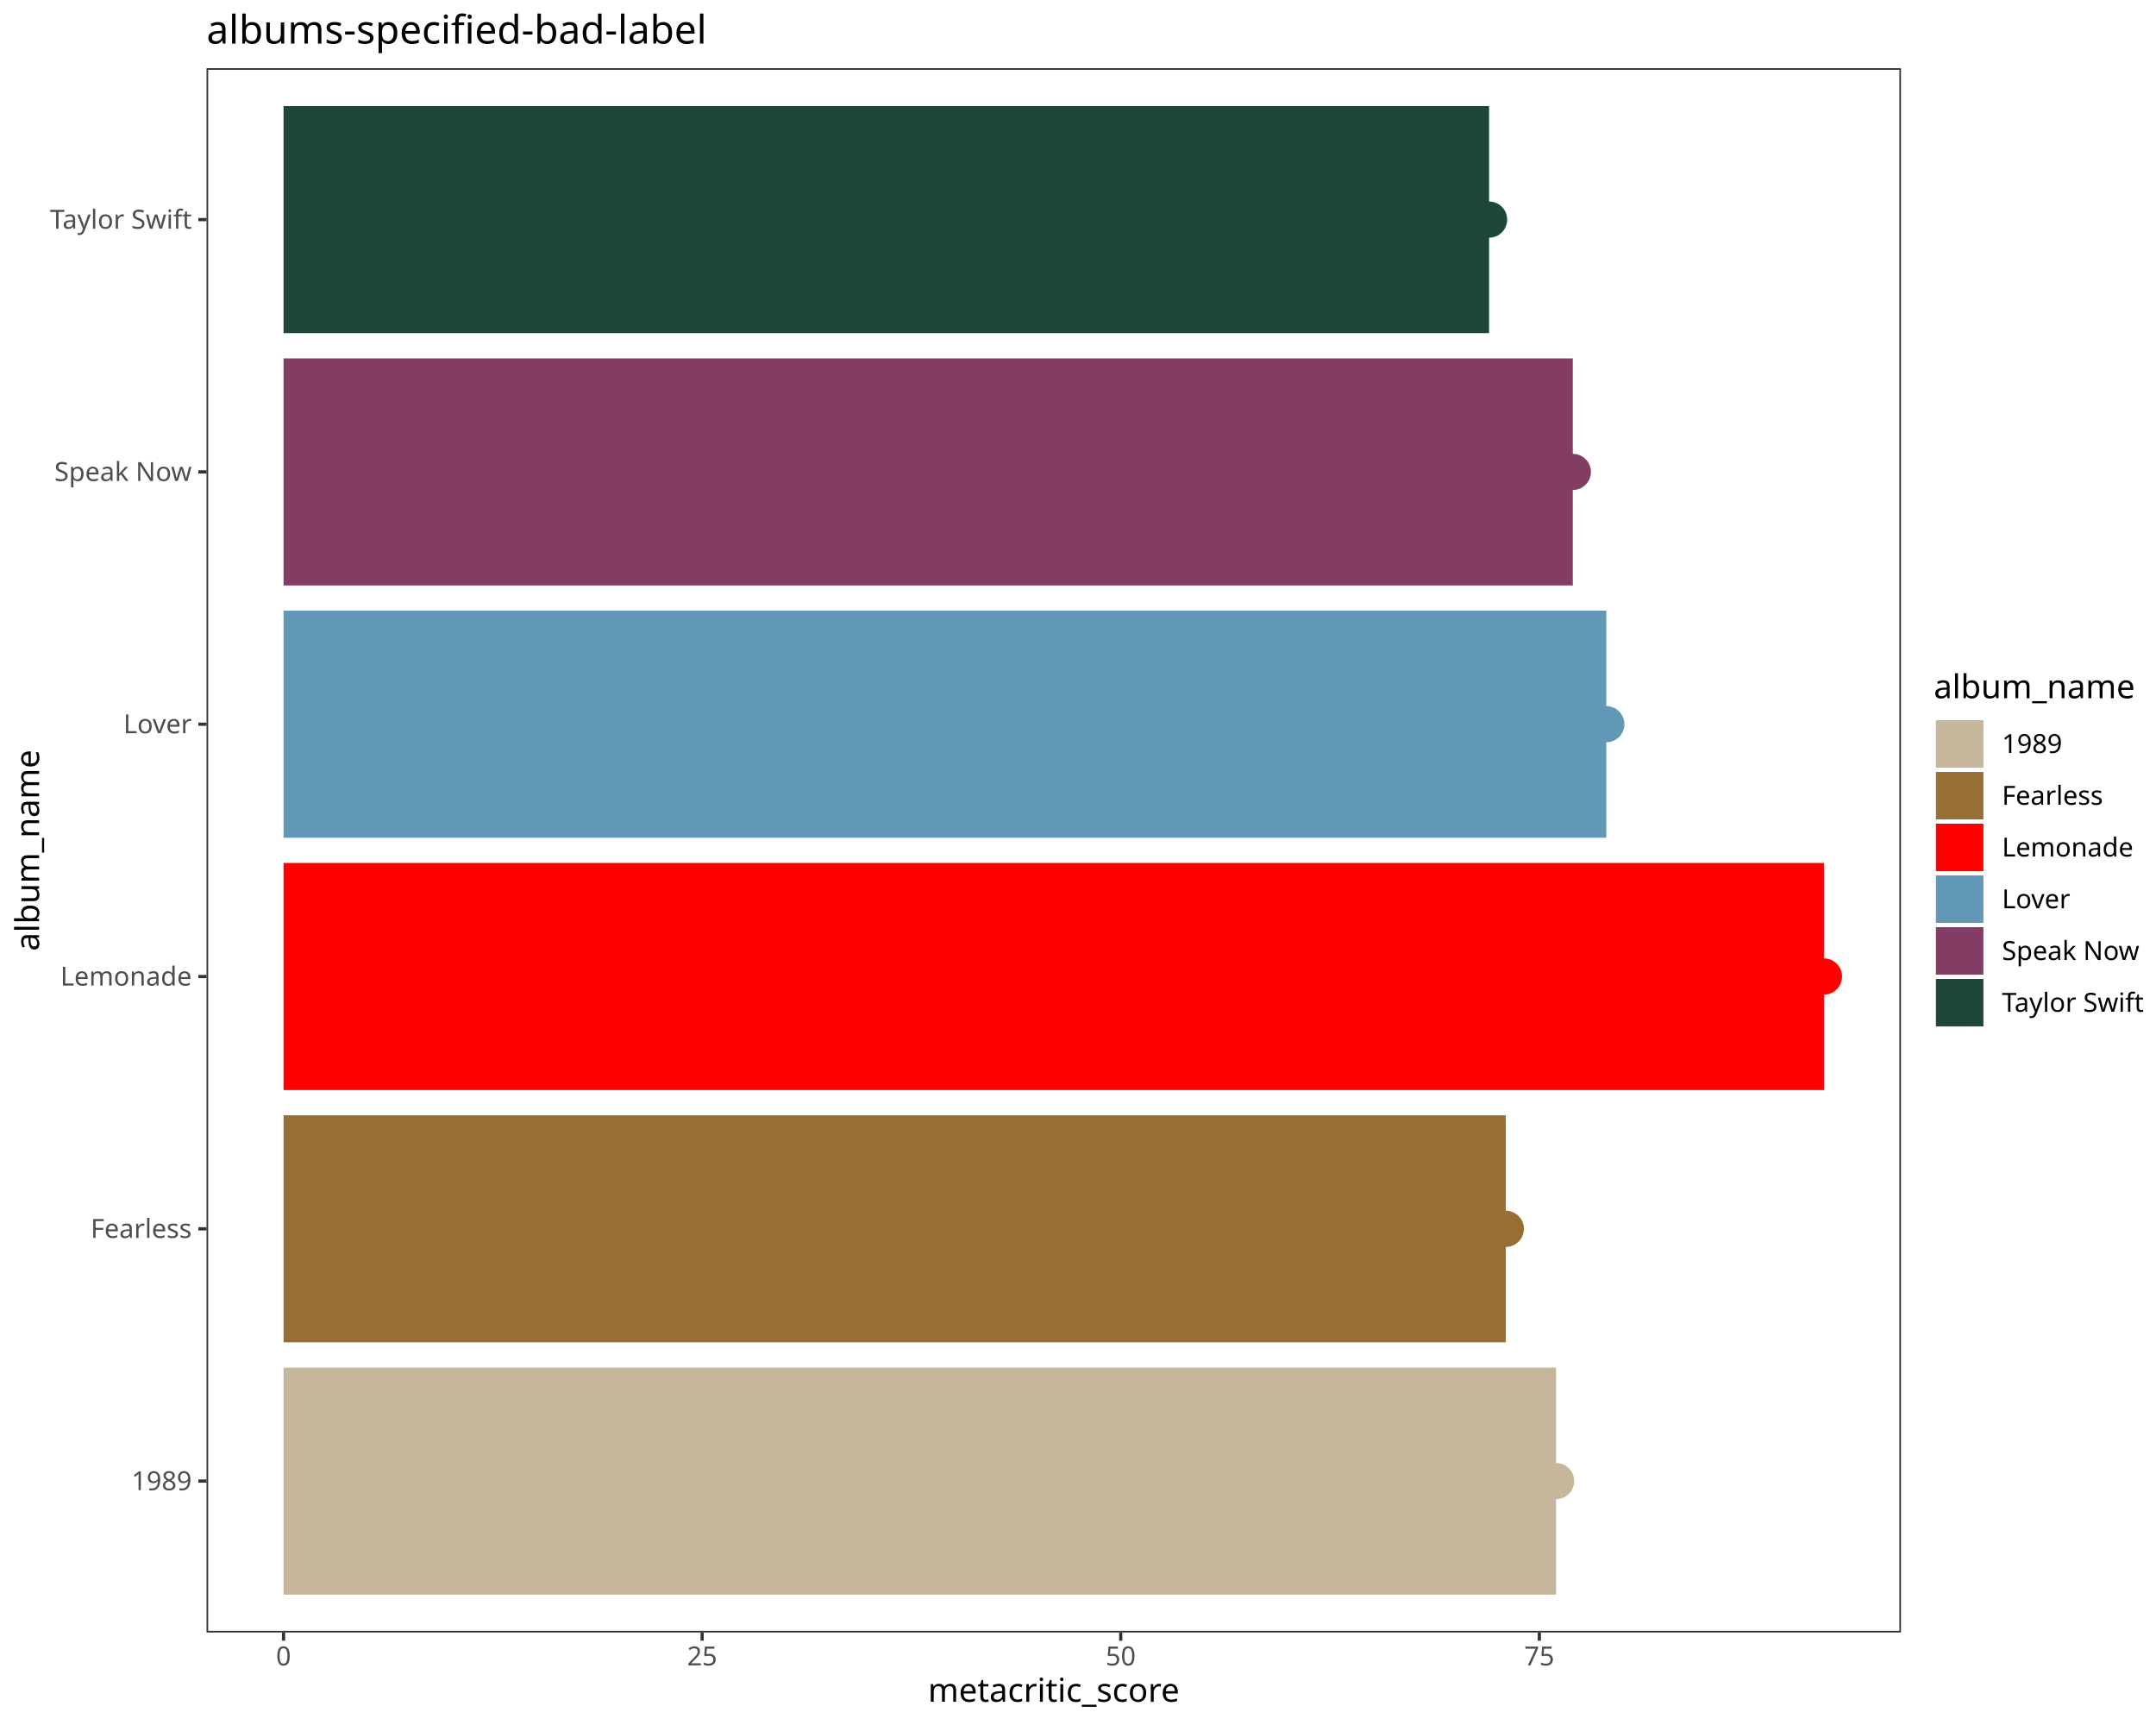
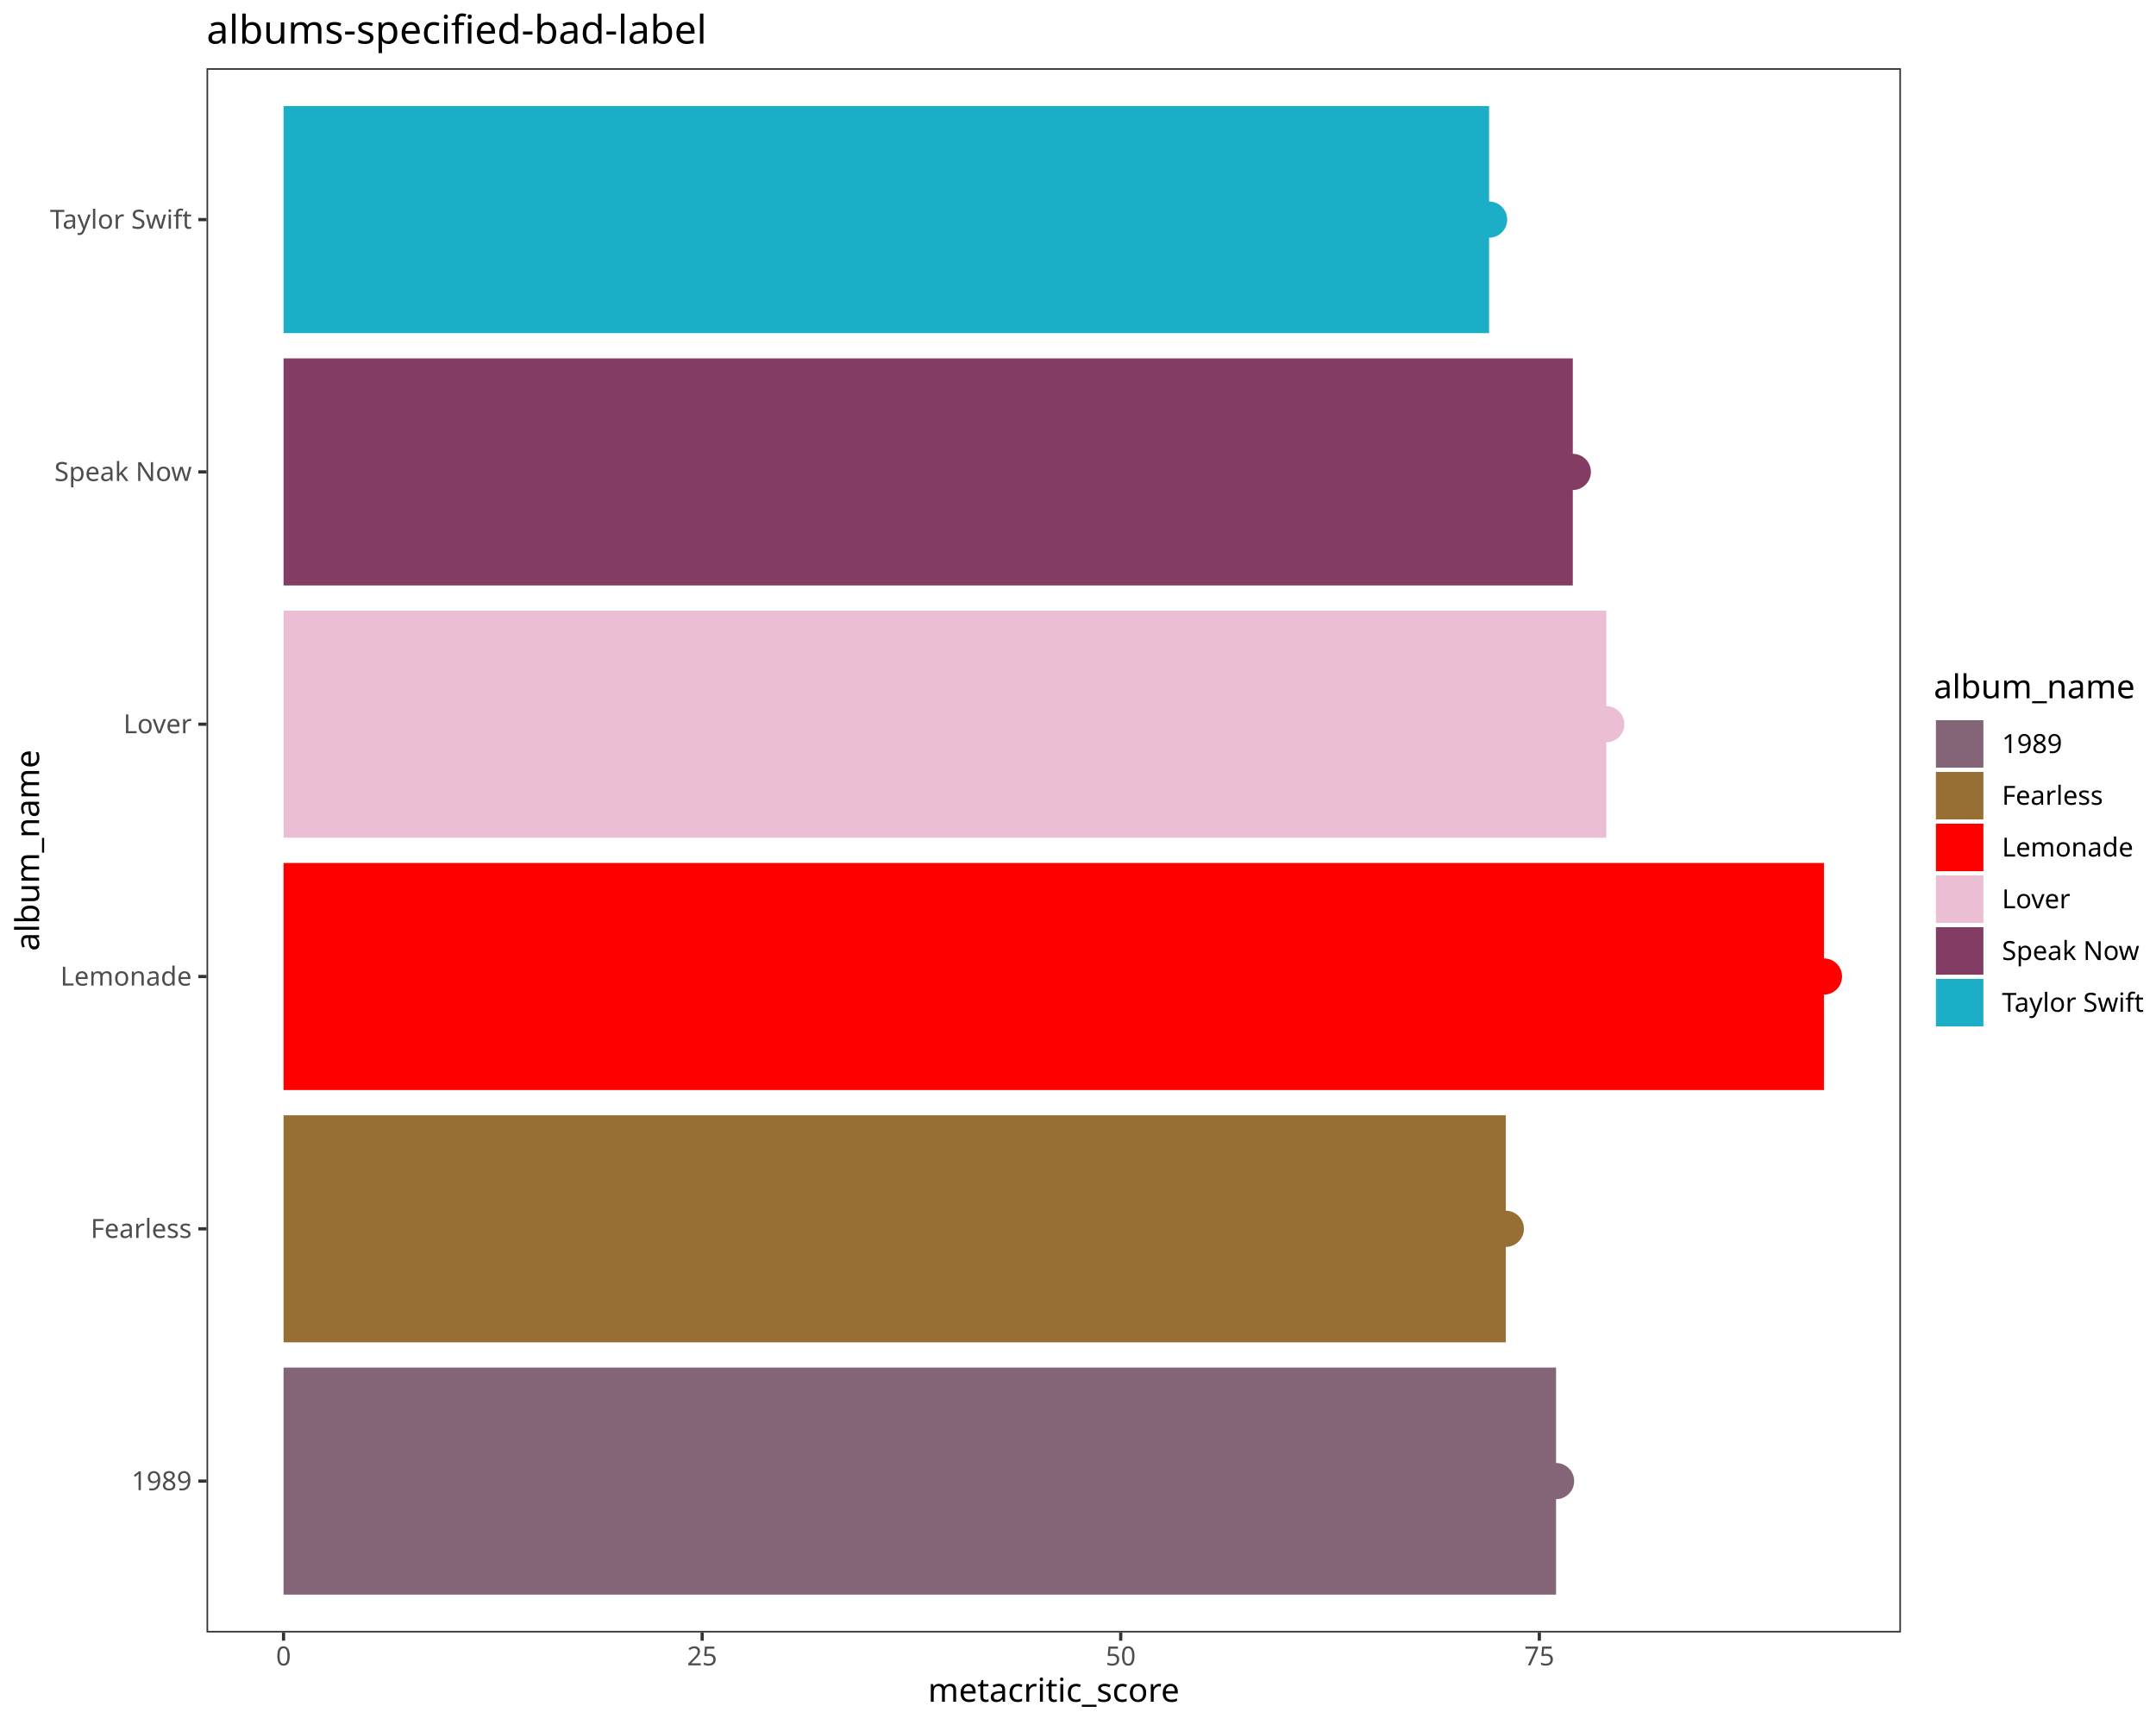
<svg xmlns="http://www.w3.org/2000/svg" class="svglite" data-engine-version="2.0" width="720.00pt" height="576.00pt" viewBox="0 0 720.00 576.00">
  <defs>
    <style type="text/css">
    .svglite line, .svglite polyline, .svglite polygon, .svglite path, .svglite rect, .svglite circle {
      fill: none;
      stroke: #000000;
      stroke-linecap: round;
      stroke-linejoin: round;
      stroke-miterlimit: 10.00;
    }
  </style>
  </defs>
  <rect width="100%" height="100%" style="stroke: none; fill: #FFFFFF;" />
  <defs>
    <clipPath id="cpMC4wMHw3MjAuMDB8MC4wMHw1NzYuMDA=">
      <rect x="0.00" y="0.00" width="720.00" height="576.00" />
    </clipPath>
  </defs>
  <g clip-path="url(#cpMC4wMHw3MjAuMDB8MC4wMHw1NzYuMDA=)">
    <rect x="0.00" y="0.00" width="720.00" height="576.00" style="stroke-width: 1.07; stroke: #FFFFFF; fill: #FFFFFF;" />
  </g>
  <defs>
    <clipPath id="cpNjguOTd8NjM0LjgzfDIyLjc4fDU0NS4xMQ==">
      <rect x="68.97" y="22.78" width="565.86" height="522.33" />
    </clipPath>
  </defs>
  <g clip-path="url(#cpNjguOTd8NjM0LjgzfDIyLjc4fDU0NS4xMQ==)">
    <rect x="68.97" y="22.78" width="565.86" height="522.33" style="stroke-width: 1.07; stroke: none; fill: #FFFFFF;" />
-     <rect x="94.69" y="35.42" width="402.59" height="75.82" style="stroke-width: 1.07; stroke: none; stroke-linecap: square; stroke-linejoin: miter; fill: #1D4737;" />
-     <rect x="94.69" y="203.91" width="441.73" height="75.82" style="stroke-width: 1.07; stroke: none; stroke-linecap: square; stroke-linejoin: miter; fill: #6098B6;" />
+     <rect x="94.69" y="35.42" width="402.59" height="75.82" style="stroke-width: 1.07; stroke: none; stroke-linecap: square; stroke-linejoin: miter; fill: #1BAEC6;" />
+     <rect x="94.69" y="203.91" width="441.73" height="75.82" style="stroke-width: 1.07; stroke: none; stroke-linecap: square; stroke-linejoin: miter; fill: #EBBED3;" />
    <rect x="94.69" y="372.41" width="408.18" height="75.82" style="stroke-width: 1.07; stroke: none; stroke-linecap: square; stroke-linejoin: miter; fill: #976F34;" />
    <rect x="94.69" y="119.67" width="430.55" height="75.82" style="stroke-width: 1.07; stroke: none; stroke-linecap: square; stroke-linejoin: miter; fill: #833C63;" />
-     <rect x="94.69" y="456.65" width="424.96" height="75.82" style="stroke-width: 1.07; stroke: none; stroke-linecap: square; stroke-linejoin: miter; fill: #C6B69C;" />
+     <rect x="94.69" y="456.65" width="424.96" height="75.82" style="stroke-width: 1.07; stroke: none; stroke-linecap: square; stroke-linejoin: miter; fill: #846578;" />
    <rect x="94.69" y="288.16" width="514.42" height="75.82" style="stroke-width: 1.07; stroke: none; stroke-linecap: square; stroke-linejoin: miter; fill: #FF0000;" />
-     <circle cx="497.28" cy="73.33" r="5.69" style="stroke-width: 0.71; stroke: #1D4737; fill: #1D4737;" />
-     <circle cx="536.42" cy="241.82" r="5.69" style="stroke-width: 0.71; stroke: #6098B6; fill: #6098B6;" />
+     <circle cx="497.28" cy="73.33" r="5.69" style="stroke-width: 0.71; stroke: #1BAEC6; fill: #1BAEC6;" />
+     <circle cx="536.42" cy="241.82" r="5.69" style="stroke-width: 0.71; stroke: #EBBED3; fill: #EBBED3;" />
    <circle cx="502.87" cy="410.32" r="5.69" style="stroke-width: 0.71; stroke: #976F34; fill: #976F34;" />
    <circle cx="525.24" cy="157.58" r="5.69" style="stroke-width: 0.71; stroke: #833C63; fill: #833C63;" />
-     <circle cx="519.65" cy="494.56" r="5.69" style="stroke-width: 0.71; stroke: #C6B69C; fill: #C6B69C;" />
+     <circle cx="519.65" cy="494.56" r="5.69" style="stroke-width: 0.71; stroke: #846578; fill: #846578;" />
    <circle cx="609.11" cy="326.07" r="5.69" style="stroke-width: 0.71; stroke: #FF0000; fill: #FF0000;" />
    <rect x="68.97" y="22.78" width="565.86" height="522.33" style="stroke-width: 1.07; stroke: #333333;" />
  </g>
  <g clip-path="url(#cpMC4wMHw3MjAuMDB8MC4wMHw1NzYuMDA=)">
    <text x="64.04" y="497.59" text-anchor="end" style="font-size: 8.80px; fill: #4D4D4D; font-family: sans;" textLength="19.58px" lengthAdjust="spacingAndGlyphs">1989</text>
    <text x="64.04" y="413.35" text-anchor="end" style="font-size: 8.80px; fill: #4D4D4D; font-family: sans;" textLength="33.75px" lengthAdjust="spacingAndGlyphs">Fearless</text>
    <text x="64.04" y="329.10" text-anchor="end" style="font-size: 8.80px; fill: #4D4D4D; font-family: sans;" textLength="41.60px" lengthAdjust="spacingAndGlyphs">Lemonade</text>
    <text x="64.04" y="244.85" text-anchor="end" style="font-size: 8.80px; fill: #4D4D4D; font-family: sans;" textLength="22.02px" lengthAdjust="spacingAndGlyphs">Lover</text>
    <text x="64.04" y="160.61" text-anchor="end" style="font-size: 8.80px; fill: #4D4D4D; font-family: sans;" textLength="45.01px" lengthAdjust="spacingAndGlyphs">Speak Now</text>
    <text x="64.04" y="76.36" text-anchor="end" style="font-size: 8.80px; fill: #4D4D4D; font-family: sans;" textLength="45.97px" lengthAdjust="spacingAndGlyphs">Taylor Swift</text>
    <polyline points="66.23,494.56 68.97,494.56 " style="stroke-width: 1.07; stroke: #333333; stroke-linecap: butt;" />
    <polyline points="66.23,410.32 68.97,410.32 " style="stroke-width: 1.07; stroke: #333333; stroke-linecap: butt;" />
    <polyline points="66.23,326.07 68.97,326.07 " style="stroke-width: 1.07; stroke: #333333; stroke-linecap: butt;" />
    <polyline points="66.23,241.82 68.97,241.82 " style="stroke-width: 1.07; stroke: #333333; stroke-linecap: butt;" />
    <polyline points="66.23,157.58 68.97,157.58 " style="stroke-width: 1.07; stroke: #333333; stroke-linecap: butt;" />
    <polyline points="66.23,73.33 68.97,73.33 " style="stroke-width: 1.07; stroke: #333333; stroke-linecap: butt;" />
    <polyline points="94.69,547.85 94.69,545.11 " style="stroke-width: 1.07; stroke: #333333; stroke-linecap: butt;" />
    <polyline points="234.48,547.85 234.48,545.11 " style="stroke-width: 1.07; stroke: #333333; stroke-linecap: butt;" />
    <polyline points="374.27,547.85 374.27,545.11 " style="stroke-width: 1.07; stroke: #333333; stroke-linecap: butt;" />
    <polyline points="514.06,547.85 514.06,545.11 " style="stroke-width: 1.07; stroke: #333333; stroke-linecap: butt;" />
    <text x="94.69" y="556.10" text-anchor="middle" style="font-size: 8.80px; fill: #4D4D4D; font-family: sans;" textLength="4.89px" lengthAdjust="spacingAndGlyphs">0</text>
    <text x="234.48" y="556.10" text-anchor="middle" style="font-size: 8.80px; fill: #4D4D4D; font-family: sans;" textLength="9.79px" lengthAdjust="spacingAndGlyphs">25</text>
    <text x="374.27" y="556.10" text-anchor="middle" style="font-size: 8.80px; fill: #4D4D4D; font-family: sans;" textLength="9.79px" lengthAdjust="spacingAndGlyphs">50</text>
    <text x="514.06" y="556.10" text-anchor="middle" style="font-size: 8.80px; fill: #4D4D4D; font-family: sans;" textLength="9.79px" lengthAdjust="spacingAndGlyphs">75</text>
    <text x="351.90" y="568.24" text-anchor="middle" style="font-size: 11.00px; font-family: sans;" textLength="80.10px" lengthAdjust="spacingAndGlyphs">metacritic_score</text>
    <text transform="translate(13.05,283.95) rotate(-90)" text-anchor="middle" style="font-size: 11.00px; font-family: sans;" textLength="63.60px" lengthAdjust="spacingAndGlyphs">album_name</text>
    <rect x="645.79" y="224.44" width="68.73" height="119.01" style="stroke-width: 1.07; stroke: none; fill: #FFFFFF;" />
    <text x="645.79" y="233.15" style="font-size: 11.00px; font-family: sans;" textLength="63.60px" lengthAdjust="spacingAndGlyphs">album_name</text>
    <rect x="645.79" y="239.77" width="17.28" height="17.28" style="stroke-width: 1.07; stroke: none; fill: #FFFFFF;" />
-     <rect x="646.50" y="240.48" width="15.86" height="15.86" style="stroke-width: 1.07; stroke: none; stroke-linecap: square; stroke-linejoin: miter; fill: #C6B69C;" />
-     <circle cx="654.43" cy="248.41" r="5.69" style="stroke-width: 0.71; stroke: #C6B69C; fill: #C6B69C;" />
+     <rect x="646.50" y="240.48" width="15.86" height="15.86" style="stroke-width: 1.07; stroke: none; stroke-linecap: square; stroke-linejoin: miter; fill: #846578;" />
+     <circle cx="654.43" cy="248.41" r="5.69" style="stroke-width: 0.71; stroke: #846578; fill: #846578;" />
    <rect x="645.79" y="257.05" width="17.28" height="17.28" style="stroke-width: 1.07; stroke: none; fill: #FFFFFF;" />
    <rect x="646.50" y="257.76" width="15.86" height="15.86" style="stroke-width: 1.07; stroke: none; stroke-linecap: square; stroke-linejoin: miter; fill: #976F34;" />
    <circle cx="654.43" cy="265.69" r="5.69" style="stroke-width: 0.71; stroke: #976F34; fill: #976F34;" />
    <rect x="645.79" y="274.33" width="17.28" height="17.28" style="stroke-width: 1.07; stroke: none; fill: #FFFFFF;" />
    <rect x="646.50" y="275.04" width="15.86" height="15.86" style="stroke-width: 1.07; stroke: none; stroke-linecap: square; stroke-linejoin: miter; fill: #FF0000;" />
    <circle cx="654.43" cy="282.97" r="5.69" style="stroke-width: 0.71; stroke: #FF0000; fill: #FF0000;" />
    <rect x="645.79" y="291.61" width="17.28" height="17.28" style="stroke-width: 1.07; stroke: none; fill: #FFFFFF;" />
-     <rect x="646.50" y="292.32" width="15.86" height="15.86" style="stroke-width: 1.07; stroke: none; stroke-linecap: square; stroke-linejoin: miter; fill: #6098B6;" />
-     <circle cx="654.43" cy="300.25" r="5.69" style="stroke-width: 0.71; stroke: #6098B6; fill: #6098B6;" />
+     <rect x="646.50" y="292.32" width="15.86" height="15.86" style="stroke-width: 1.07; stroke: none; stroke-linecap: square; stroke-linejoin: miter; fill: #EBBED3;" />
+     <circle cx="654.43" cy="300.25" r="5.69" style="stroke-width: 0.71; stroke: #EBBED3; fill: #EBBED3;" />
    <rect x="645.79" y="308.89" width="17.28" height="17.28" style="stroke-width: 1.07; stroke: none; fill: #FFFFFF;" />
    <rect x="646.50" y="309.60" width="15.86" height="15.86" style="stroke-width: 1.07; stroke: none; stroke-linecap: square; stroke-linejoin: miter; fill: #833C63;" />
    <circle cx="654.43" cy="317.53" r="5.69" style="stroke-width: 0.71; stroke: #833C63; fill: #833C63;" />
    <rect x="645.79" y="326.17" width="17.28" height="17.28" style="stroke-width: 1.07; stroke: none; fill: #FFFFFF;" />
-     <rect x="646.50" y="326.88" width="15.86" height="15.86" style="stroke-width: 1.07; stroke: none; stroke-linecap: square; stroke-linejoin: miter; fill: #1D4737;" />
-     <circle cx="654.43" cy="334.81" r="5.69" style="stroke-width: 0.71; stroke: #1D4737; fill: #1D4737;" />
+     <rect x="646.50" y="326.88" width="15.86" height="15.86" style="stroke-width: 1.07; stroke: none; stroke-linecap: square; stroke-linejoin: miter; fill: #1BAEC6;" />
+     <circle cx="654.43" cy="334.81" r="5.69" style="stroke-width: 0.71; stroke: #1BAEC6; fill: #1BAEC6;" />
    <text x="668.55" y="251.44" style="font-size: 8.80px; font-family: sans;" textLength="19.58px" lengthAdjust="spacingAndGlyphs">1989</text>
    <text x="668.55" y="268.72" style="font-size: 8.80px; font-family: sans;" textLength="33.75px" lengthAdjust="spacingAndGlyphs">Fearless</text>
    <text x="668.55" y="286.00" style="font-size: 8.80px; font-family: sans;" textLength="41.60px" lengthAdjust="spacingAndGlyphs">Lemonade</text>
    <text x="668.55" y="303.28" style="font-size: 8.80px; font-family: sans;" textLength="22.02px" lengthAdjust="spacingAndGlyphs">Lover</text>
    <text x="668.55" y="320.56" style="font-size: 8.80px; font-family: sans;" textLength="45.01px" lengthAdjust="spacingAndGlyphs">Speak Now</text>
    <text x="668.55" y="337.84" style="font-size: 8.80px; font-family: sans;" textLength="45.97px" lengthAdjust="spacingAndGlyphs">Taylor Swift</text>
    <text x="68.97" y="14.56" style="font-size: 13.20px; font-family: sans;" textLength="157.77px" lengthAdjust="spacingAndGlyphs">albums-specified-bad-label</text>
  </g>
</svg>
